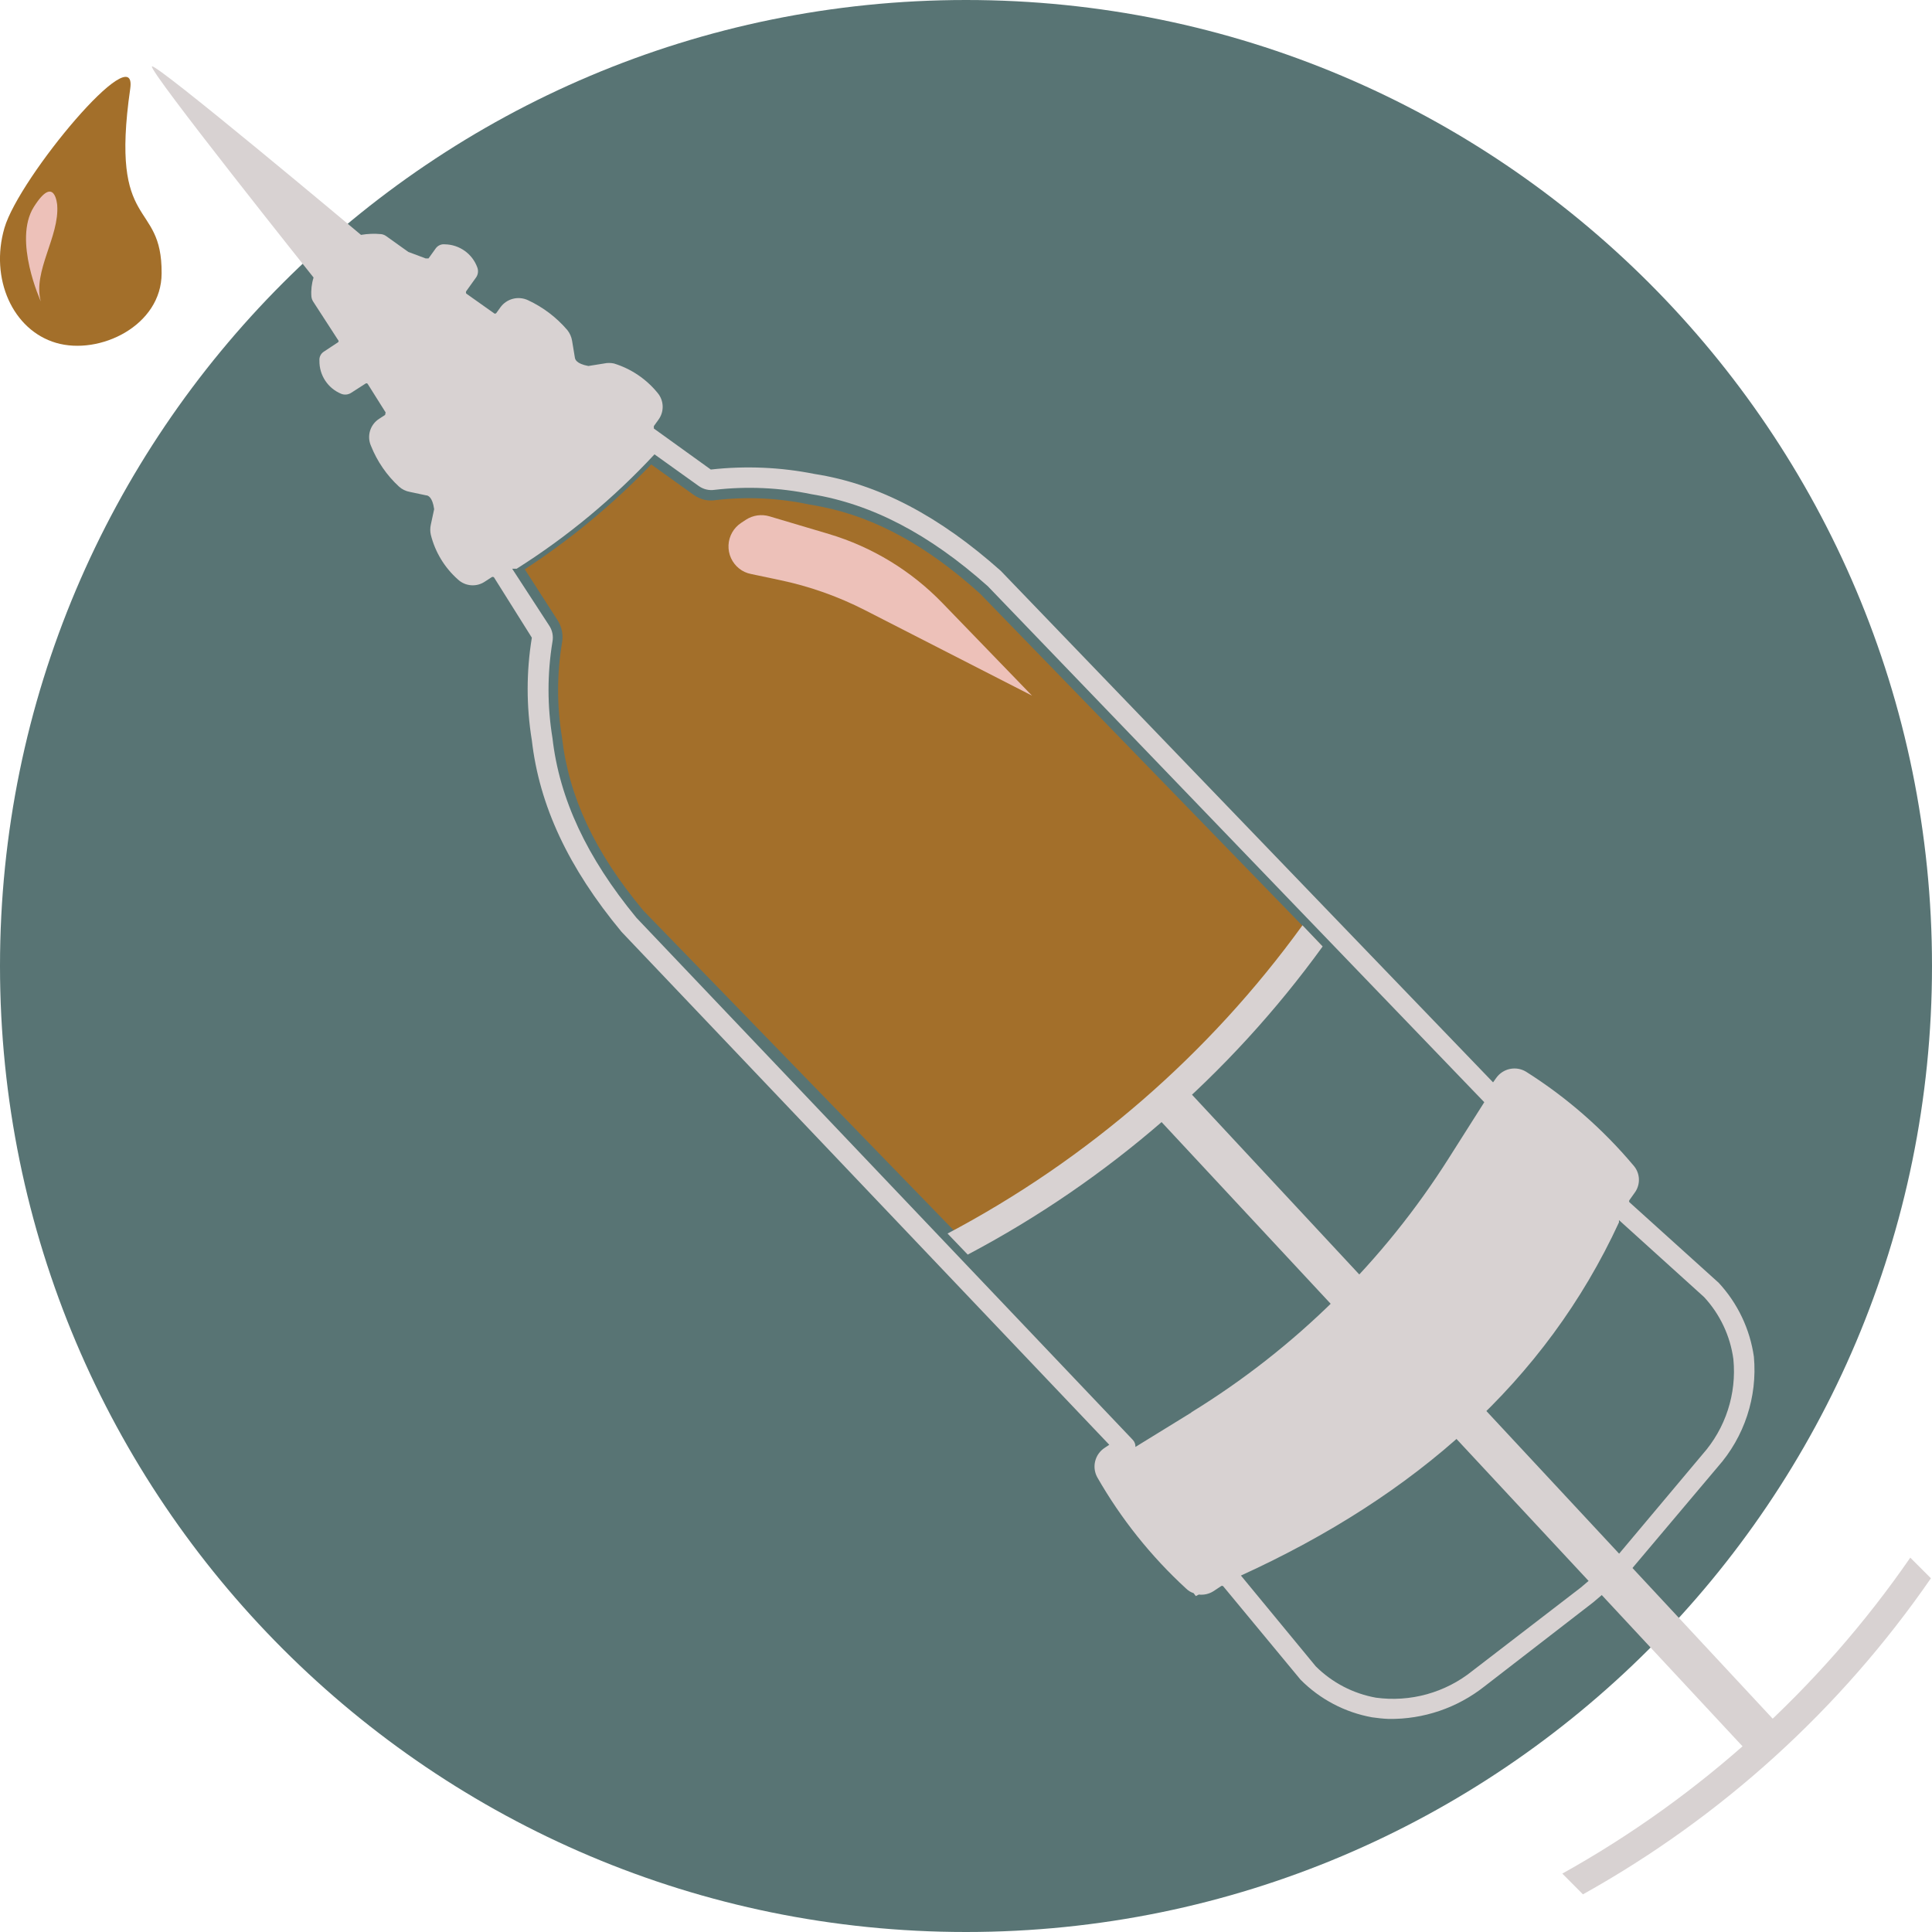
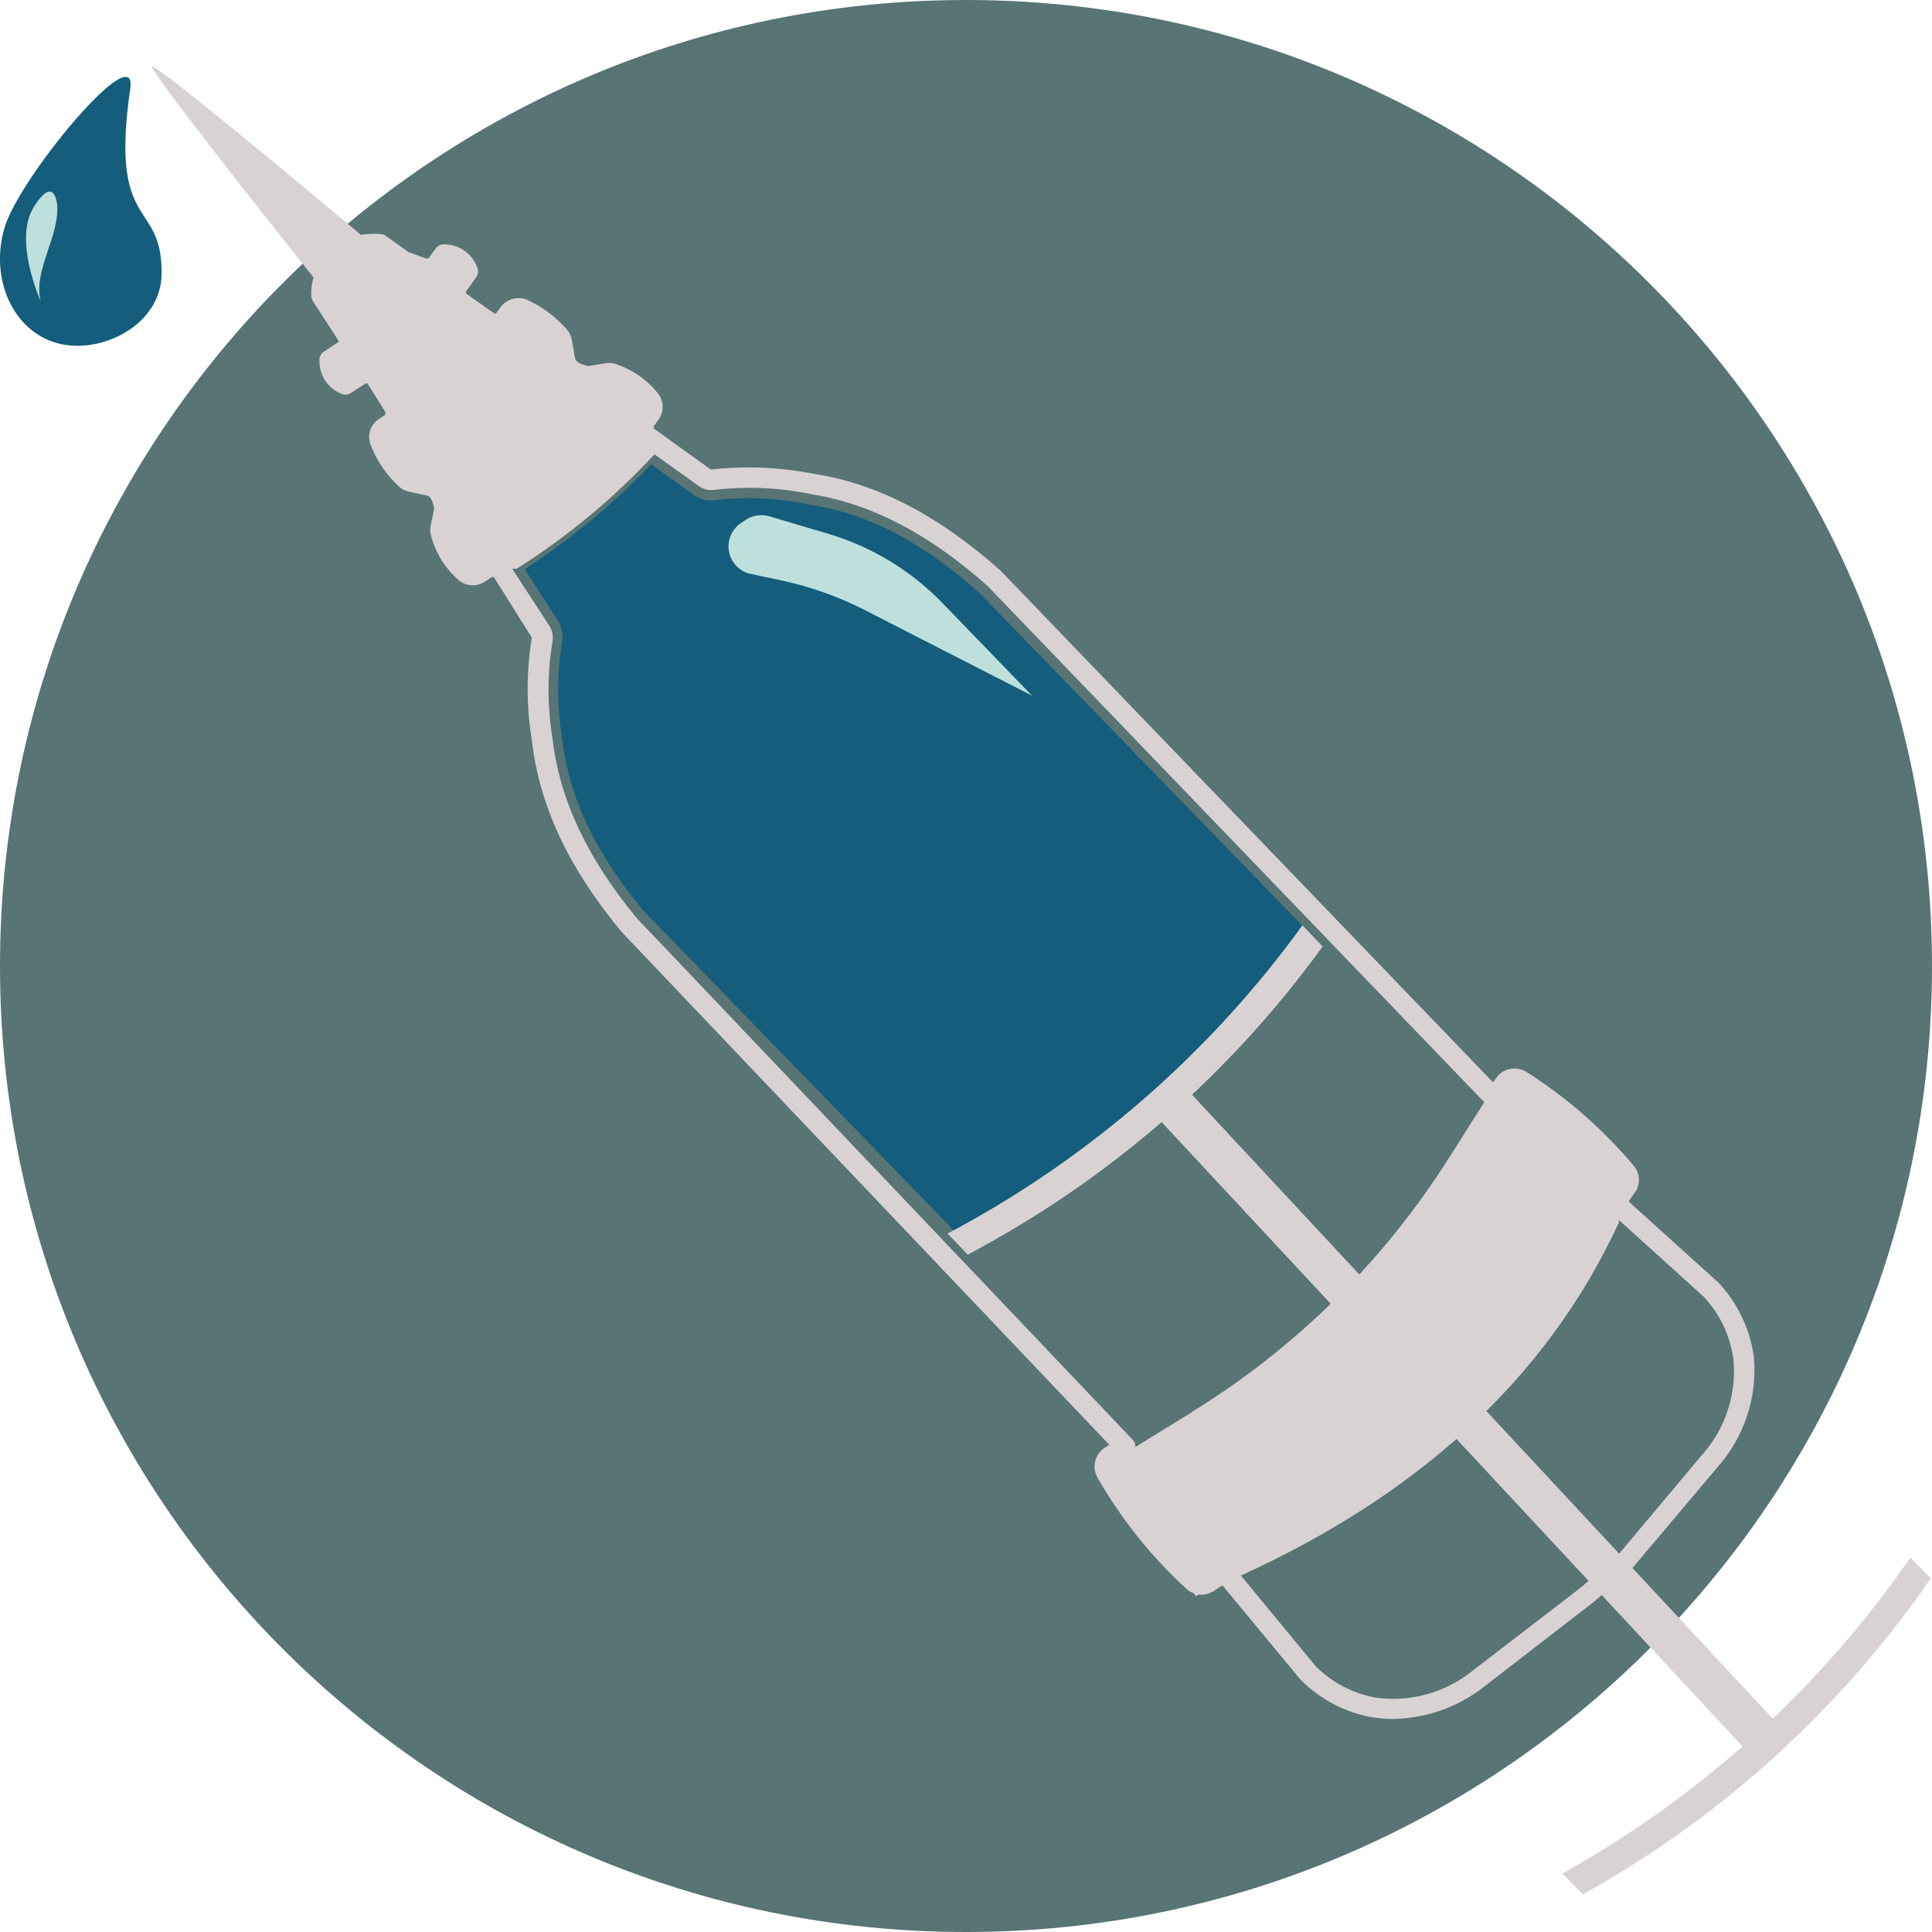
<svg xmlns="http://www.w3.org/2000/svg" id="Layer_1" data-name="Layer 1" viewBox="0 0 178 178">
  <defs>
-     <style>.cls-1{fill:#183f3f;opacity:0.72;}.cls-2{fill:#a36f2a;}.cls-3{fill:#edc1b9;}.cls-4{fill:#d8d2d2;}.cls-5{fill:none;stroke:#d8d2d2;stroke-miterlimit:10;stroke-width:3.77px;}</style>
+     <style>.cls-1{fill:#183f3f;opacity:0.72;}.cls-2{fill:#155d7c;}.cls-3{fill:#bde0dc;}.cls-4{fill:#d8d2d2;}.cls-5{fill:none;stroke:#d8d2d2;stroke-miterlimit:10;stroke-width:3.77px;}</style>
  </defs>
  <circle class="cls-1" cx="89" cy="89" r="89" />
  <path class="cls-2" d="M121.77,87.12,90.3,54.7c-4.82-4.36-9.58-7-14.55-8-.38-.08-.77-.15-1.2-.22A26.72,26.72,0,0,0,66,46.07a3,3,0,0,1-1,0,2.91,2.91,0,0,1-1.11-.49L60,42.79a66.51,66.51,0,0,1-11.65,9.66l3,4.66a2.89,2.89,0,0,1,.42,2.16,26.68,26.68,0,0,0,0,8.62c.63,5.5,3,10.6,7.5,16l29.41,30.3C102.22,106.18,119.82,88.94,121.77,87.12Z" />
  <path class="cls-3" d="M68.1,52.38h0a2.6,2.6,0,0,1,.19-4.21l.44-.29a2.61,2.61,0,0,1,2.16-.31l5.48,1.63a24.18,24.18,0,0,1,10.45,6.35l8.26,8.54L79.7,56.22a31.24,31.24,0,0,0-7.87-2.78l-2.65-.56A2.49,2.49,0,0,1,68.1,52.38Z" />
  <path class="cls-4" d="M120,85.25a95.37,95.37,0,0,1-32.7,28.4l1.86,1.94a95.34,95.34,0,0,0,32.7-28.39" />
  <path class="cls-4" d="M176,143.51a95.38,95.38,0,0,1-32.06,29.11l1.9,1.91a95.32,95.32,0,0,0,32.06-29.12" />
  <path class="cls-4" d="M161.59,125a12.65,12.65,0,0,0-3.24-6.81l-8.22-7.42a.17.17,0,0,1,0-.21l.47-.66a2,2,0,0,0-.11-2.53,42.8,42.8,0,0,0-9.89-8.63,2.06,2.06,0,0,0-2.74.56l-.3.42L92.2,52.59c-5.61-5-11.22-8-17.14-8.92a31.12,31.12,0,0,0-9.57-.41l-5.25-3.78,0-.22.41-.57a2,2,0,0,0-.08-2.51,8.36,8.36,0,0,0-4-2.69,2.17,2.17,0,0,0-.92,0l-1.44.23c-1.13-.21-1.21-.62-1.24-.74l-.26-1.57a2.14,2.14,0,0,0-.44-1,10.71,10.71,0,0,0-3.62-2.75,2.06,2.06,0,0,0-2.55.66l-.38.53a.15.15,0,0,1-.22,0l-2.54-1.8a.22.22,0,0,1,0-.23l.91-1.27a1,1,0,0,0,.11-.9,3.24,3.24,0,0,0-3-2.14.91.91,0,0,0-.84.38l-.66.92h-.26l-1.6-.6-2.06-1.47a1,1,0,0,0-.45-.17,7,7,0,0,0-1.85.07S14.36,5.78,14,6.12,28.89,25.57,28.89,25.57a4.66,4.66,0,0,0-.2,1.75,1.05,1.05,0,0,0,.16.46l2.3,3.55a.13.13,0,0,1,0,.2l-1.3.86a.89.89,0,0,0-.42.84,3.24,3.24,0,0,0,2,3.05,1,1,0,0,0,.91-.08l1.31-.84a.15.15,0,0,1,.22,0L35.53,38l-.05.23-.54.35a2,2,0,0,0-.76,2.5,10.26,10.26,0,0,0,2.58,3.75,2,2,0,0,0,1,.49l1.51.32c.15,0,.57.13.73,1.27l-.31,1.44a2.15,2.15,0,0,0,0,.91,8.13,8.13,0,0,0,2.49,4.12,2,2,0,0,0,2.5.2l.6-.39a.18.18,0,0,1,.23,0L49,58.75a29.23,29.23,0,0,0,0,9.46c.69,6,3.35,11.72,8.27,17.65l44.93,47.25-.42.28a2.06,2.06,0,0,0-.69,2.71,42.69,42.69,0,0,0,8.2,10.27,1.7,1.7,0,0,0,.68.41l.2.27.28-.14a2.07,2.07,0,0,0,1.35-.31l.68-.45a.16.16,0,0,1,.22,0l7.12,8.6a12.37,12.37,0,0,0,6.59,3.47c.51.07,1,.13,1.54.15a13.91,13.91,0,0,0,8.82-3l10-7.73,3.35-2.84,8.13-9.64A13.48,13.48,0,0,0,161.59,125Zm-51.83,5.14-5.15,3.17a.89.89,0,0,0-.24-.65L58.63,84.55C54.06,79,51.54,73.6,50.9,68a27.41,27.41,0,0,1,0-8.88,2,2,0,0,0-.3-1.48l-3.41-5.24.41,0A63.89,63.89,0,0,0,60.3,41.86l4.08,2.92a2,2,0,0,0,1.46.35,28,28,0,0,1,8.91.4C80.31,46.43,85.61,49.2,91,54l45.75,47.55-3.26,5.14A73.81,73.81,0,0,1,109.76,130.12ZM156.85,134l-8,9.53-3.19,2.72-10,7.69a11.66,11.66,0,0,1-8.9,2.47,10.49,10.49,0,0,1-5.53-2.88l-6.9-8.37c16.06-7.33,28.06-17.87,34.83-32.54v-.21L157,119.5a10.48,10.48,0,0,1,2.7,5.72A11.53,11.53,0,0,1,156.85,134Z" />
  <line class="cls-5" x1="108.04" y1="101.71" x2="162.51" y2="160.24" />
  <path class="cls-2" d="M14.89,25.18c0,4.83-5.72,7.58-9.72,6.41S-.95,25.67.41,21,12.69,3.27,12,8.16C10.08,21.47,14.94,18.26,14.89,25.18Z" />
  <path class="cls-3" d="M5.27,18.9s-.21-2.91-2.15.16.64,8.71.64,8.71C3,25,5.49,21.8,5.27,18.9Z" />
</svg>
